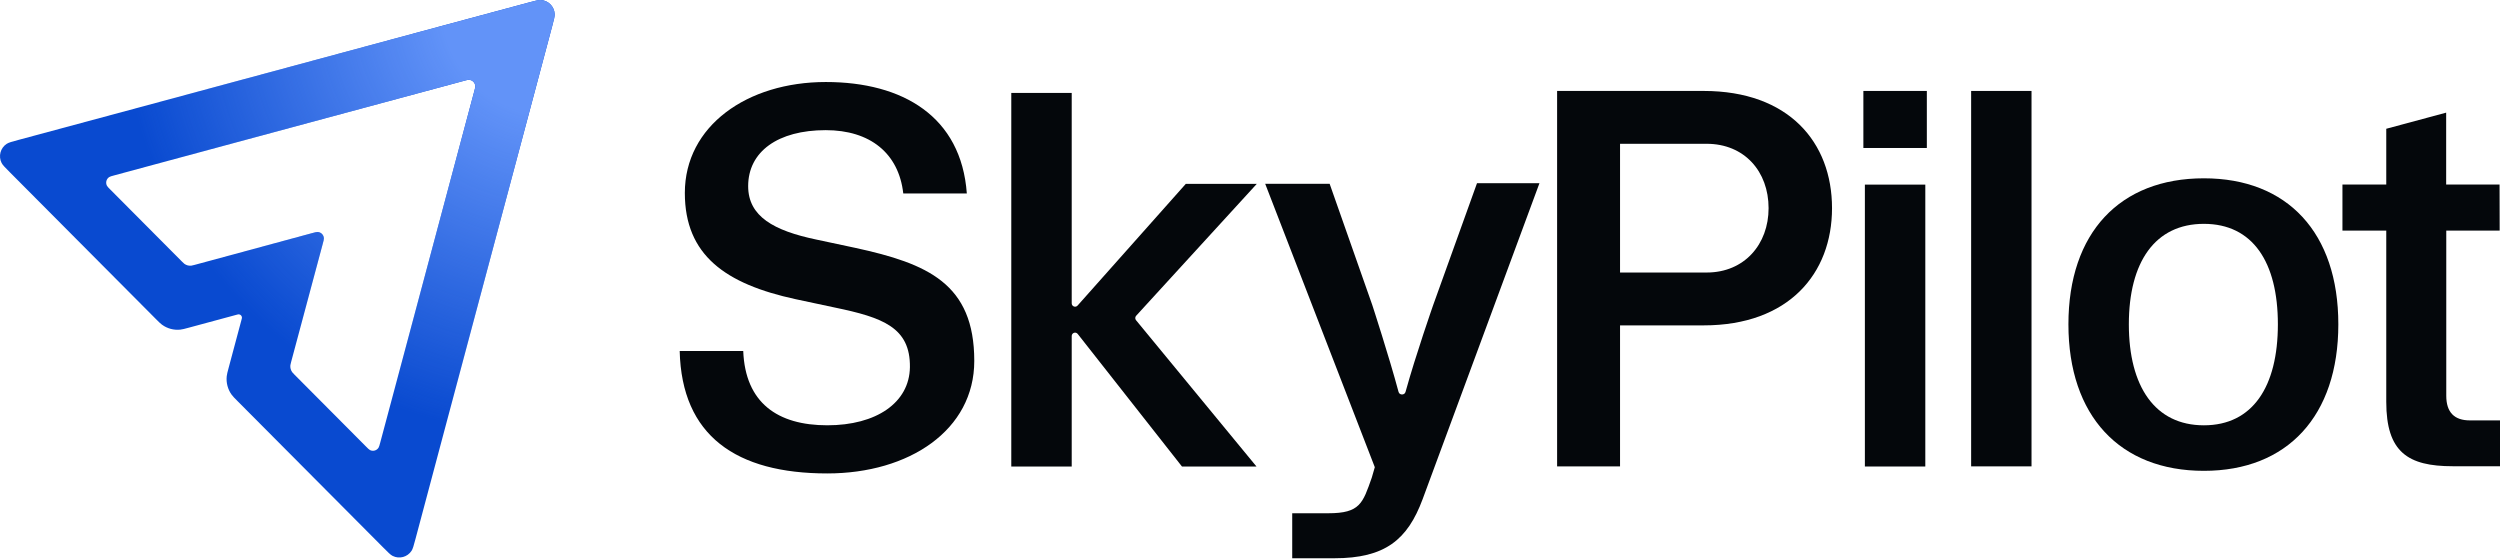
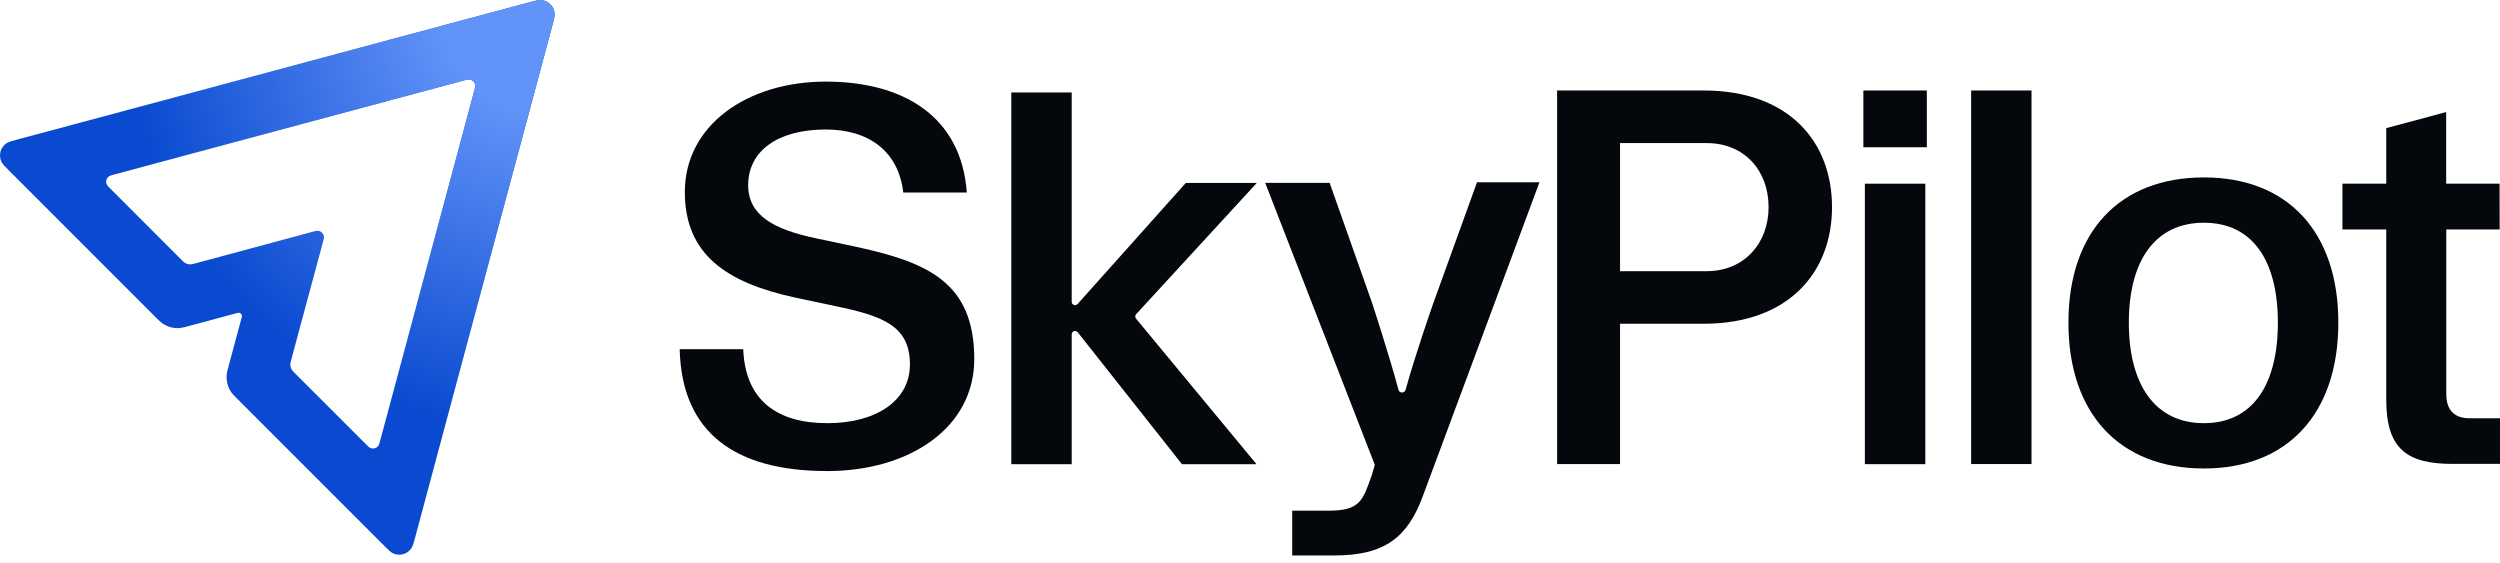
- <svg xmlns="http://www.w3.org/2000/svg" width="309" height="69" viewBox="0 0 309 69" fill="none">
-   <path fill-rule="evenodd" clip-rule="evenodd" d="M51.349 66.633C51.136 67.431 51.029 67.83 50.873 68.073C50.365 68.858 49.351 69.131 48.521 68.706C48.264 68.575 47.974 68.283 47.392 67.698L29.365 49.581C28.976 49.19 28.781 48.994 28.63 48.784C28.154 48.126 27.938 47.313 28.023 46.504C28.05 46.246 28.122 45.979 28.265 45.445L29.835 39.576C29.883 39.396 29.907 39.306 29.904 39.241C29.893 39.031 29.726 38.862 29.516 38.852C29.451 38.848 29.362 38.872 29.183 38.921L23.344 40.499C22.812 40.643 22.547 40.715 22.29 40.742C21.485 40.828 20.676 40.611 20.021 40.132C19.812 39.98 19.618 39.784 19.229 39.393L1.201 21.275C0.62 20.691 0.329 20.399 0.198 20.141C-0.224 19.307 0.048 18.287 0.829 17.778C1.07 17.62 1.467 17.513 2.261 17.299L65.359 0.307C66.154 0.093 66.551 -0.014 66.838 0.001C67.768 0.05 68.511 0.797 68.56 1.731C68.575 2.021 68.469 2.42 68.256 3.218L51.349 66.633ZM14.141 21.671C13.784 21.767 13.605 21.815 13.497 21.886C13.146 22.116 13.024 22.575 13.214 22.95C13.273 23.066 13.403 23.197 13.665 23.46L22.491 32.33C22.637 32.477 22.71 32.55 22.788 32.607C23.034 32.787 23.337 32.868 23.639 32.836C23.735 32.826 23.835 32.799 24.034 32.745L38.591 28.81C38.949 28.713 39.128 28.665 39.258 28.672C39.677 28.693 40.011 29.03 40.033 29.451C40.04 29.581 39.992 29.761 39.895 30.121L35.98 44.751C35.926 44.951 35.9 45.051 35.889 45.148C35.857 45.451 35.938 45.756 36.117 46.003C36.174 46.082 36.247 46.155 36.393 46.302L45.219 55.172C45.48 55.435 45.611 55.566 45.727 55.626C46.1 55.817 46.556 55.694 46.784 55.341C46.855 55.232 46.903 55.053 46.999 54.694L58.609 11.313C58.705 10.953 58.753 10.773 58.746 10.643C58.725 10.222 58.39 9.886 57.971 9.864C57.842 9.857 57.663 9.906 57.305 10.002L14.141 21.671Z" fill="#094AD0" />
-   <mask id="mask0_608_84" style="mask-type:alpha" maskUnits="userSpaceOnUse" x="0" y="0" width="69" height="69">
-     <path fill-rule="evenodd" clip-rule="evenodd" d="M51.349 66.633C51.136 67.431 51.029 67.83 50.873 68.073C50.365 68.858 49.351 69.131 48.521 68.706C48.264 68.575 47.974 68.283 47.392 67.698L29.365 49.581C28.976 49.19 28.781 48.994 28.63 48.784C28.154 48.126 27.938 47.313 28.023 46.504C28.05 46.246 28.122 45.979 28.265 45.445L29.835 39.576C29.883 39.396 29.907 39.306 29.904 39.241C29.893 39.031 29.726 38.862 29.516 38.852C29.451 38.848 29.362 38.872 29.183 38.921L23.344 40.499C22.812 40.643 22.547 40.715 22.29 40.742C21.485 40.828 20.676 40.611 20.021 40.132C19.812 39.98 19.618 39.784 19.229 39.393L1.201 21.275C0.62 20.691 0.329 20.399 0.198 20.141C-0.224 19.307 0.048 18.287 0.829 17.778C1.07 17.62 1.467 17.513 2.261 17.299L65.359 0.307C66.154 0.093 66.551 -0.014 66.838 0.001C67.768 0.05 68.511 0.797 68.56 1.731C68.575 2.021 68.469 2.42 68.256 3.218L51.349 66.633ZM14.141 21.671C13.784 21.767 13.605 21.815 13.497 21.886C13.146 22.116 13.024 22.575 13.214 22.95C13.273 23.066 13.403 23.197 13.665 23.46L22.491 32.33C22.637 32.477 22.71 32.55 22.788 32.607C23.034 32.787 23.337 32.868 23.639 32.836C23.735 32.826 23.835 32.799 24.034 32.745L38.591 28.81C38.949 28.713 39.128 28.665 39.258 28.672C39.677 28.693 40.011 29.03 40.033 29.451C40.04 29.581 39.992 29.761 39.895 30.121L35.98 44.751C35.926 44.951 35.9 45.051 35.889 45.148C35.857 45.451 35.938 45.756 36.117 46.003C36.174 46.082 36.247 46.155 36.393 46.302L45.219 55.172C45.48 55.435 45.611 55.566 45.727 55.626C46.1 55.817 46.556 55.694 46.784 55.341C46.855 55.232 46.903 55.053 46.999 54.694L58.609 11.313C58.705 10.953 58.753 10.773 58.746 10.643C58.725 10.222 58.39 9.886 57.971 9.864C57.842 9.857 57.663 9.906 57.305 10.002L14.141 21.671Z" fill="#075BF9" />
+ <svg xmlns="http://www.w3.org/2000/svg" width="120" height="27" viewBox="0 0 120 27" fill="none">
+   <path fill-rule="evenodd" clip-rule="evenodd" d="M19.941 25.747C19.859 26.056 19.817 26.21 19.756 26.304C19.559 26.607 19.165 26.713 18.843 26.549C18.744 26.498 18.631 26.385 18.405 26.159L11.404 19.158C11.253 19.007 11.177 18.932 11.118 18.851C10.934 18.596 10.85 18.282 10.883 17.969C10.893 17.87 10.921 17.767 10.976 17.56L11.586 15.293C11.605 15.223 11.614 15.188 11.613 15.163C11.609 15.082 11.544 15.017 11.463 15.012C11.438 15.011 11.403 15.021 11.333 15.039L9.066 15.649C8.859 15.705 8.756 15.732 8.656 15.743C8.344 15.776 8.03 15.692 7.775 15.507C7.694 15.448 7.619 15.373 7.467 15.222L0.467 8.221C0.241 7.995 0.128 7.882 0.077 7.783C-0.087 7.46 0.019 7.066 0.322 6.869C0.416 6.808 0.57 6.767 0.878 6.684L25.382 0.119C25.691 0.036 25.845 -0.005 25.957 0.001C26.318 0.019 26.606 0.308 26.625 0.669C26.631 0.781 26.59 0.935 26.507 1.243L19.941 25.747ZM5.492 8.374C5.353 8.411 5.284 8.43 5.241 8.457C5.105 8.546 5.058 8.723 5.132 8.868C5.154 8.913 5.205 8.963 5.307 9.065L8.734 12.493C8.791 12.549 8.819 12.578 8.85 12.6C8.945 12.669 9.063 12.7 9.18 12.688C9.218 12.684 9.256 12.674 9.334 12.653L14.987 11.132C15.126 11.095 15.195 11.076 15.246 11.079C15.408 11.087 15.538 11.217 15.547 11.38C15.549 11.43 15.531 11.5 15.493 11.639L13.973 17.292C13.952 17.369 13.942 17.408 13.938 17.445C13.925 17.563 13.957 17.68 14.026 17.776C14.048 17.806 14.076 17.835 14.133 17.891L17.561 21.319C17.662 21.421 17.713 21.471 17.758 21.494C17.903 21.568 18.08 21.521 18.169 21.384C18.196 21.342 18.215 21.273 18.252 21.134L22.761 4.371C22.798 4.232 22.817 4.163 22.814 4.113C22.806 3.95 22.676 3.82 22.513 3.812C22.463 3.809 22.393 3.828 22.254 3.865L5.492 8.374Z" fill="#094AD0" />
+   <mask id="mask0_642_87" style="mask-type:alpha" maskUnits="userSpaceOnUse" x="0" y="0" width="27" height="27">
+     <path fill-rule="evenodd" clip-rule="evenodd" d="M19.941 25.747C19.859 26.056 19.817 26.21 19.756 26.304C19.559 26.607 19.165 26.713 18.843 26.549C18.744 26.498 18.631 26.385 18.405 26.159L11.404 19.158C11.253 19.007 11.177 18.932 11.118 18.851C10.934 18.596 10.85 18.282 10.883 17.969C10.893 17.87 10.921 17.767 10.976 17.56L11.586 15.293C11.605 15.223 11.614 15.188 11.613 15.163C11.609 15.082 11.544 15.017 11.463 15.012C11.438 15.011 11.403 15.021 11.333 15.039L9.066 15.649C8.859 15.705 8.756 15.732 8.656 15.743C8.344 15.776 8.03 15.692 7.775 15.507C7.694 15.448 7.619 15.373 7.467 15.222L0.467 8.221C0.241 7.995 0.128 7.882 0.077 7.783C-0.087 7.46 0.019 7.066 0.322 6.869C0.416 6.808 0.57 6.767 0.878 6.684L25.382 0.119C25.691 0.036 25.845 -0.005 25.957 0.001C26.318 0.019 26.606 0.308 26.625 0.669C26.631 0.781 26.59 0.935 26.507 1.243L19.941 25.747ZM5.492 8.374C5.353 8.411 5.284 8.43 5.241 8.457C5.105 8.546 5.058 8.723 5.132 8.868C5.154 8.913 5.205 8.963 5.307 9.065L8.734 12.493C8.791 12.549 8.819 12.578 8.85 12.6C8.945 12.669 9.063 12.7 9.18 12.688C9.218 12.684 9.256 12.674 9.334 12.653L14.987 11.132C15.126 11.095 15.195 11.076 15.246 11.079C15.408 11.087 15.538 11.217 15.547 11.38C15.549 11.43 15.531 11.5 15.493 11.639L13.973 17.292C13.952 17.369 13.942 17.408 13.938 17.445C13.925 17.563 13.957 17.68 14.026 17.776C14.048 17.806 14.076 17.835 14.133 17.891L17.561 21.319C17.662 21.421 17.713 21.471 17.758 21.494C17.903 21.568 18.08 21.521 18.169 21.384C18.196 21.342 18.215 21.273 18.252 21.134L22.761 4.371C22.798 4.232 22.817 4.163 22.814 4.113C22.806 3.95 22.676 3.82 22.513 3.812C22.463 3.809 22.393 3.828 22.254 3.865L5.492 8.374Z" fill="#075BF9" />
  </mask>
-   <g mask="url(#mask0_608_84)">
-     <ellipse cx="67.998" cy="0.597" rx="53.069" ry="53.336" fill="url(#paint0_radial_608_84)" />
+   <g mask="url(#mask0_642_87)">
+     <circle cx="26.407" cy="0.231" r="20.609" fill="url(#paint0_radial_642_87)" />
  </g>
-   <path d="M175.839 61.691C173.969 66.736 171.171 69 164.931 69H159.718V63.438H164.18C168.104 63.438 168.432 62.209 169.551 59.039L169.926 57.746L156.379 22.72H164.345L169.612 37.696C169.619 37.717 171.688 44.055 172.861 48.44C172.974 48.862 173.606 48.865 173.722 48.443C174.99 43.853 177.14 37.71 177.145 37.696L182.557 22.645H190.276L175.839 61.691Z" fill="#04070B" />
-   <path d="M102.072 10.137C111.594 10.137 118.812 14.406 119.499 23.914H111.645C111.084 18.933 107.536 16.087 102.059 16.087C96.147 16.087 92.473 18.739 92.473 23.008C92.473 26.759 95.65 28.506 100.876 29.605L105.729 30.64C114.632 32.581 120.42 35.038 120.42 44.611C120.42 53.148 112.399 58.517 102.246 58.517C90.982 58.517 84.257 53.86 84.01 43.382H91.864C92.114 49.785 96.099 52.566 102.258 52.566C108.296 52.566 112.402 49.785 112.466 45.387C112.527 40.471 109.104 39.243 103.192 38.014L98.338 36.979C89.676 35.103 84.646 31.546 84.646 23.849C84.646 15.57 92.345 10.137 102.072 10.137Z" fill="#04070B" />
-   <path fill-rule="evenodd" clip-rule="evenodd" d="M272.4 22.039C282.73 22.039 289.018 28.766 289.018 40.085C289.018 51.404 282.73 58.195 272.4 58.195C262.006 58.195 255.657 51.404 255.657 40.085C255.657 28.766 262.006 22.039 272.4 22.039ZM272.4 27.667C266.365 27.667 263.125 32.388 263.125 40.085C263.125 47.782 266.362 52.568 272.4 52.568C278.438 52.568 281.546 47.782 281.546 40.085C281.546 32.388 278.434 27.667 272.4 27.667Z" fill="#04070B" />
-   <path d="M132.464 37.491C132.464 37.874 132.936 38.053 133.19 37.767C138.148 32.176 141.438 28.51 146.564 22.726H155.339L140.427 39.029C140.287 39.183 140.281 39.417 140.413 39.577L155.306 57.666H146.095L133.204 41.273C132.96 40.963 132.464 41.136 132.464 41.531V57.666H124.995V11.485H132.464V37.491Z" fill="#04070B" />
-   <path d="M237.968 57.66H230.499V22.818H237.968V57.66Z" fill="#04070B" />
-   <path fill-rule="evenodd" clip-rule="evenodd" d="M210.568 11.241C221.087 11.241 226.438 17.579 226.438 25.729C226.438 33.814 221.087 40.217 210.568 40.217H200.237V57.648H192.458V11.241H210.568ZM200.237 33.684H210.943C215.611 33.684 218.597 30.192 218.597 25.729C218.597 21.201 215.617 17.773 210.943 17.773H200.237V33.684Z" fill="#04070B" />
-   <path d="M251.096 57.643H243.633V11.241H251.096V57.643Z" fill="#04070B" />
-   <path d="M302.346 22.812H308.945L308.958 28.504H302.359V48.92C302.359 50.99 303.386 51.96 305.266 51.96H309V57.627H303.158C297.617 57.627 294.942 55.88 294.942 49.671V28.504H289.526V22.812H294.942V15.916L302.346 13.922V22.812Z" fill="#04070B" />
-   <path d="M238.157 18.291H230.313V11.241H238.157V18.291Z" fill="#04070B" />
+   <path d="M68.287 23.838C67.561 25.787 66.474 26.662 64.051 26.662H62.026V24.513H63.759C65.283 24.513 65.41 24.038 65.845 22.813L65.991 22.313L60.73 8.779H63.823L65.869 14.566C65.871 14.574 66.675 17.023 67.13 18.717C67.174 18.881 67.42 18.882 67.465 18.719C67.957 16.945 68.792 14.572 68.794 14.566L70.896 8.75H73.894L68.287 23.838Z" fill="#04070B" />
+   <path d="M39.64 3.917C43.337 3.917 46.141 5.566 46.407 9.24H43.357C43.139 7.316 41.761 6.216 39.635 6.216C37.339 6.216 35.912 7.241 35.912 8.89C35.912 10.34 37.145 11.015 39.175 11.44L41.06 11.839C44.517 12.589 46.765 13.539 46.765 17.238C46.765 20.537 43.65 22.611 39.707 22.611C35.333 22.611 32.721 20.812 32.625 16.763H35.675C35.773 19.237 37.32 20.312 39.712 20.312C42.057 20.312 43.651 19.237 43.676 17.538C43.7 15.638 42.371 15.164 40.075 14.689L38.19 14.289C34.826 13.564 32.872 12.19 32.872 9.215C32.872 6.016 35.862 3.917 39.64 3.917Z" fill="#04070B" />
+   <path fill-rule="evenodd" clip-rule="evenodd" d="M105.786 8.516C109.798 8.516 112.24 11.115 112.24 15.489C112.24 19.863 109.798 22.487 105.786 22.487C101.75 22.487 99.284 19.863 99.284 15.489C99.284 11.115 101.75 8.516 105.786 8.516ZM105.786 10.691C103.443 10.691 102.184 12.515 102.184 15.489C102.184 18.463 103.442 20.312 105.786 20.312C108.131 20.312 109.338 18.463 109.338 15.489C109.338 12.515 108.13 10.691 105.786 10.691Z" fill="#04070B" />
+   <path d="M51.442 14.487C51.442 14.635 51.626 14.704 51.724 14.593C53.65 12.433 54.927 11.017 56.918 8.781H60.326L54.535 15.081C54.48 15.14 54.478 15.231 54.529 15.293L60.313 22.282H56.736L51.73 15.948C51.635 15.828 51.442 15.895 51.442 16.048V22.282H48.542V4.438H51.442V14.487Z" fill="#04070B" />
+   <path d="M92.415 22.28H89.514V8.817H92.415V22.28Z" fill="#04070B" />
+   <path fill-rule="evenodd" clip-rule="evenodd" d="M81.774 4.343C85.859 4.344 87.937 6.793 87.937 9.942C87.937 13.066 85.859 15.54 81.774 15.54H77.762V22.276H74.741V4.343H81.774ZM77.762 13.016H81.92C83.732 13.016 84.892 11.666 84.892 9.942C84.892 8.192 83.735 6.868 81.92 6.868H77.762V13.016Z" fill="#04070B" />
+   <path d="M97.513 22.274H94.615V4.343H97.513V22.274Z" fill="#04070B" />
+   <path d="M117.416 8.815H119.979L119.984 11.014H117.421V18.903C117.421 19.703 117.82 20.078 118.55 20.078H120V22.267H117.731C115.58 22.267 114.54 21.593 114.54 19.193V11.014H112.437V8.815H114.54V6.15L117.416 5.379V8.815Z" fill="#04070B" />
+   <path d="M92.488 7.068H89.442V4.343H92.488V7.068Z" fill="#04070B" />
  <defs>
-     <radialGradient id="paint0_radial_608_84" cx="0" cy="0" r="1" gradientUnits="userSpaceOnUse" gradientTransform="translate(67.9976 0.596939) rotate(90) scale(53.3356 53.0689)">
+     <radialGradient id="paint0_radial_642_87" cx="0" cy="0" r="1" gradientUnits="userSpaceOnUse" gradientTransform="translate(26.4068 0.230604) rotate(90) scale(20.6093)">
      <stop offset="0.253" stop-color="#6293F8" />
      <stop offset="1" stop-color="#6293F8" stop-opacity="0" />
    </radialGradient>
  </defs>
</svg>
